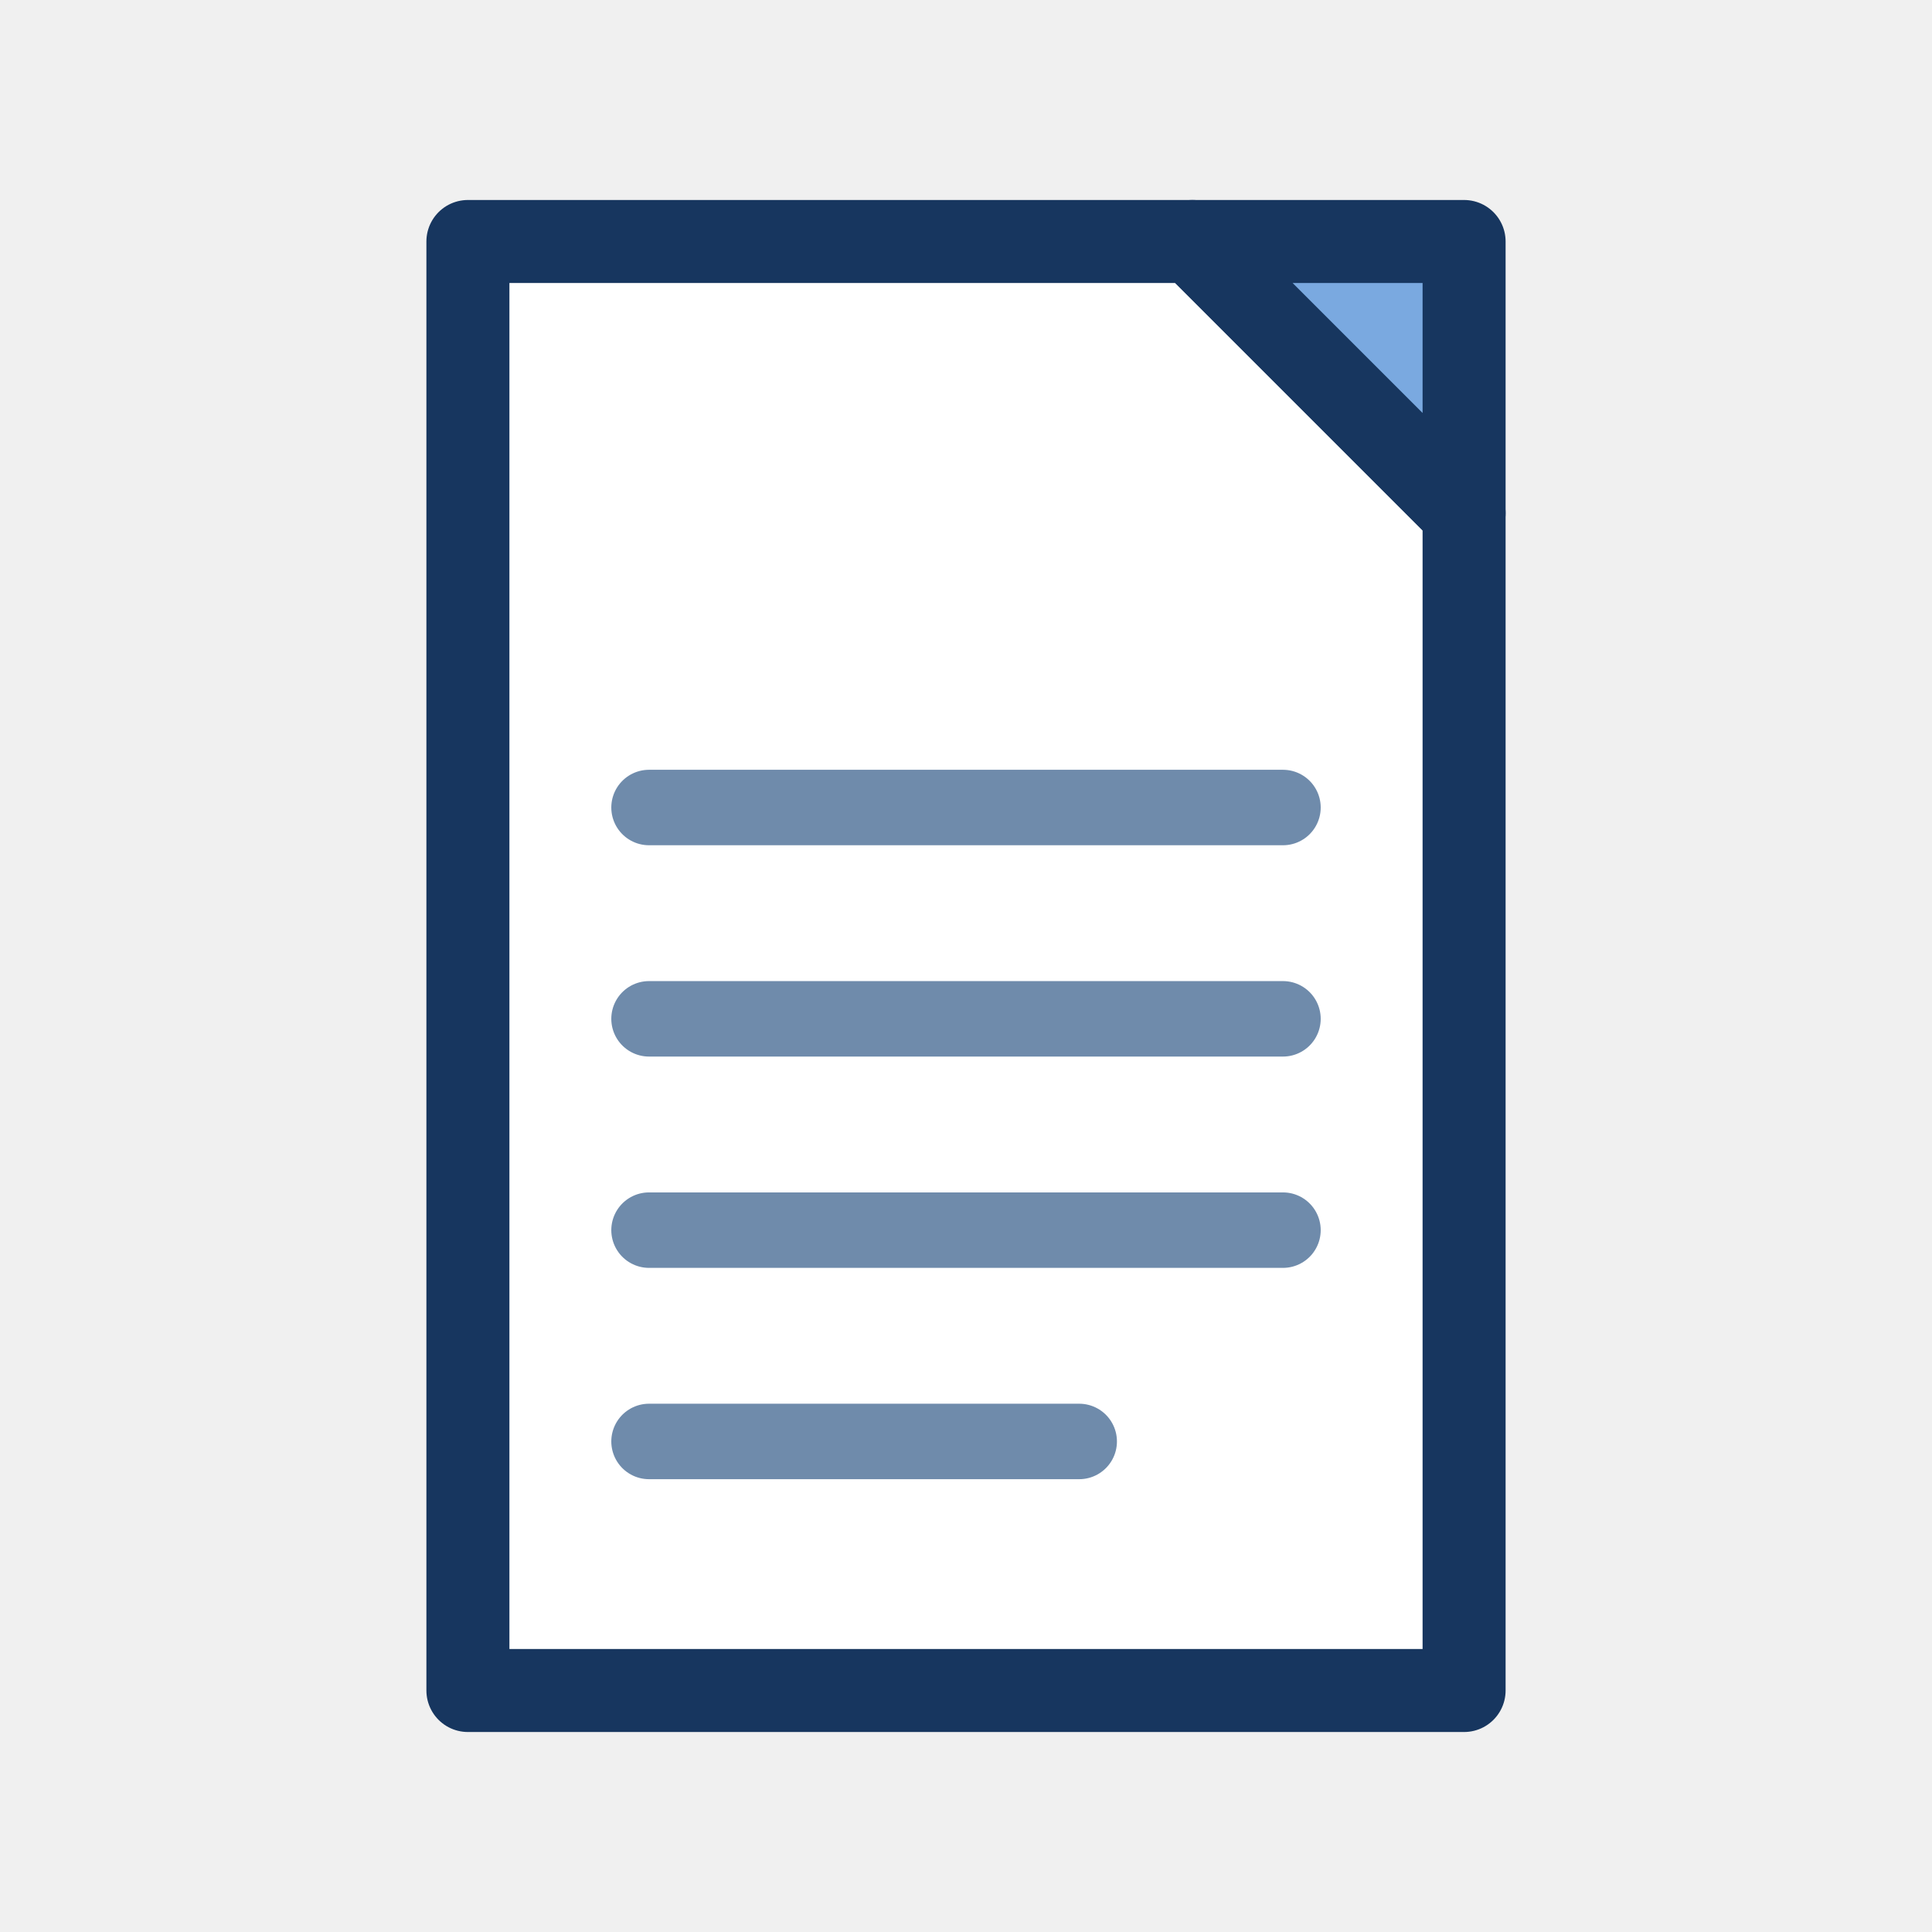
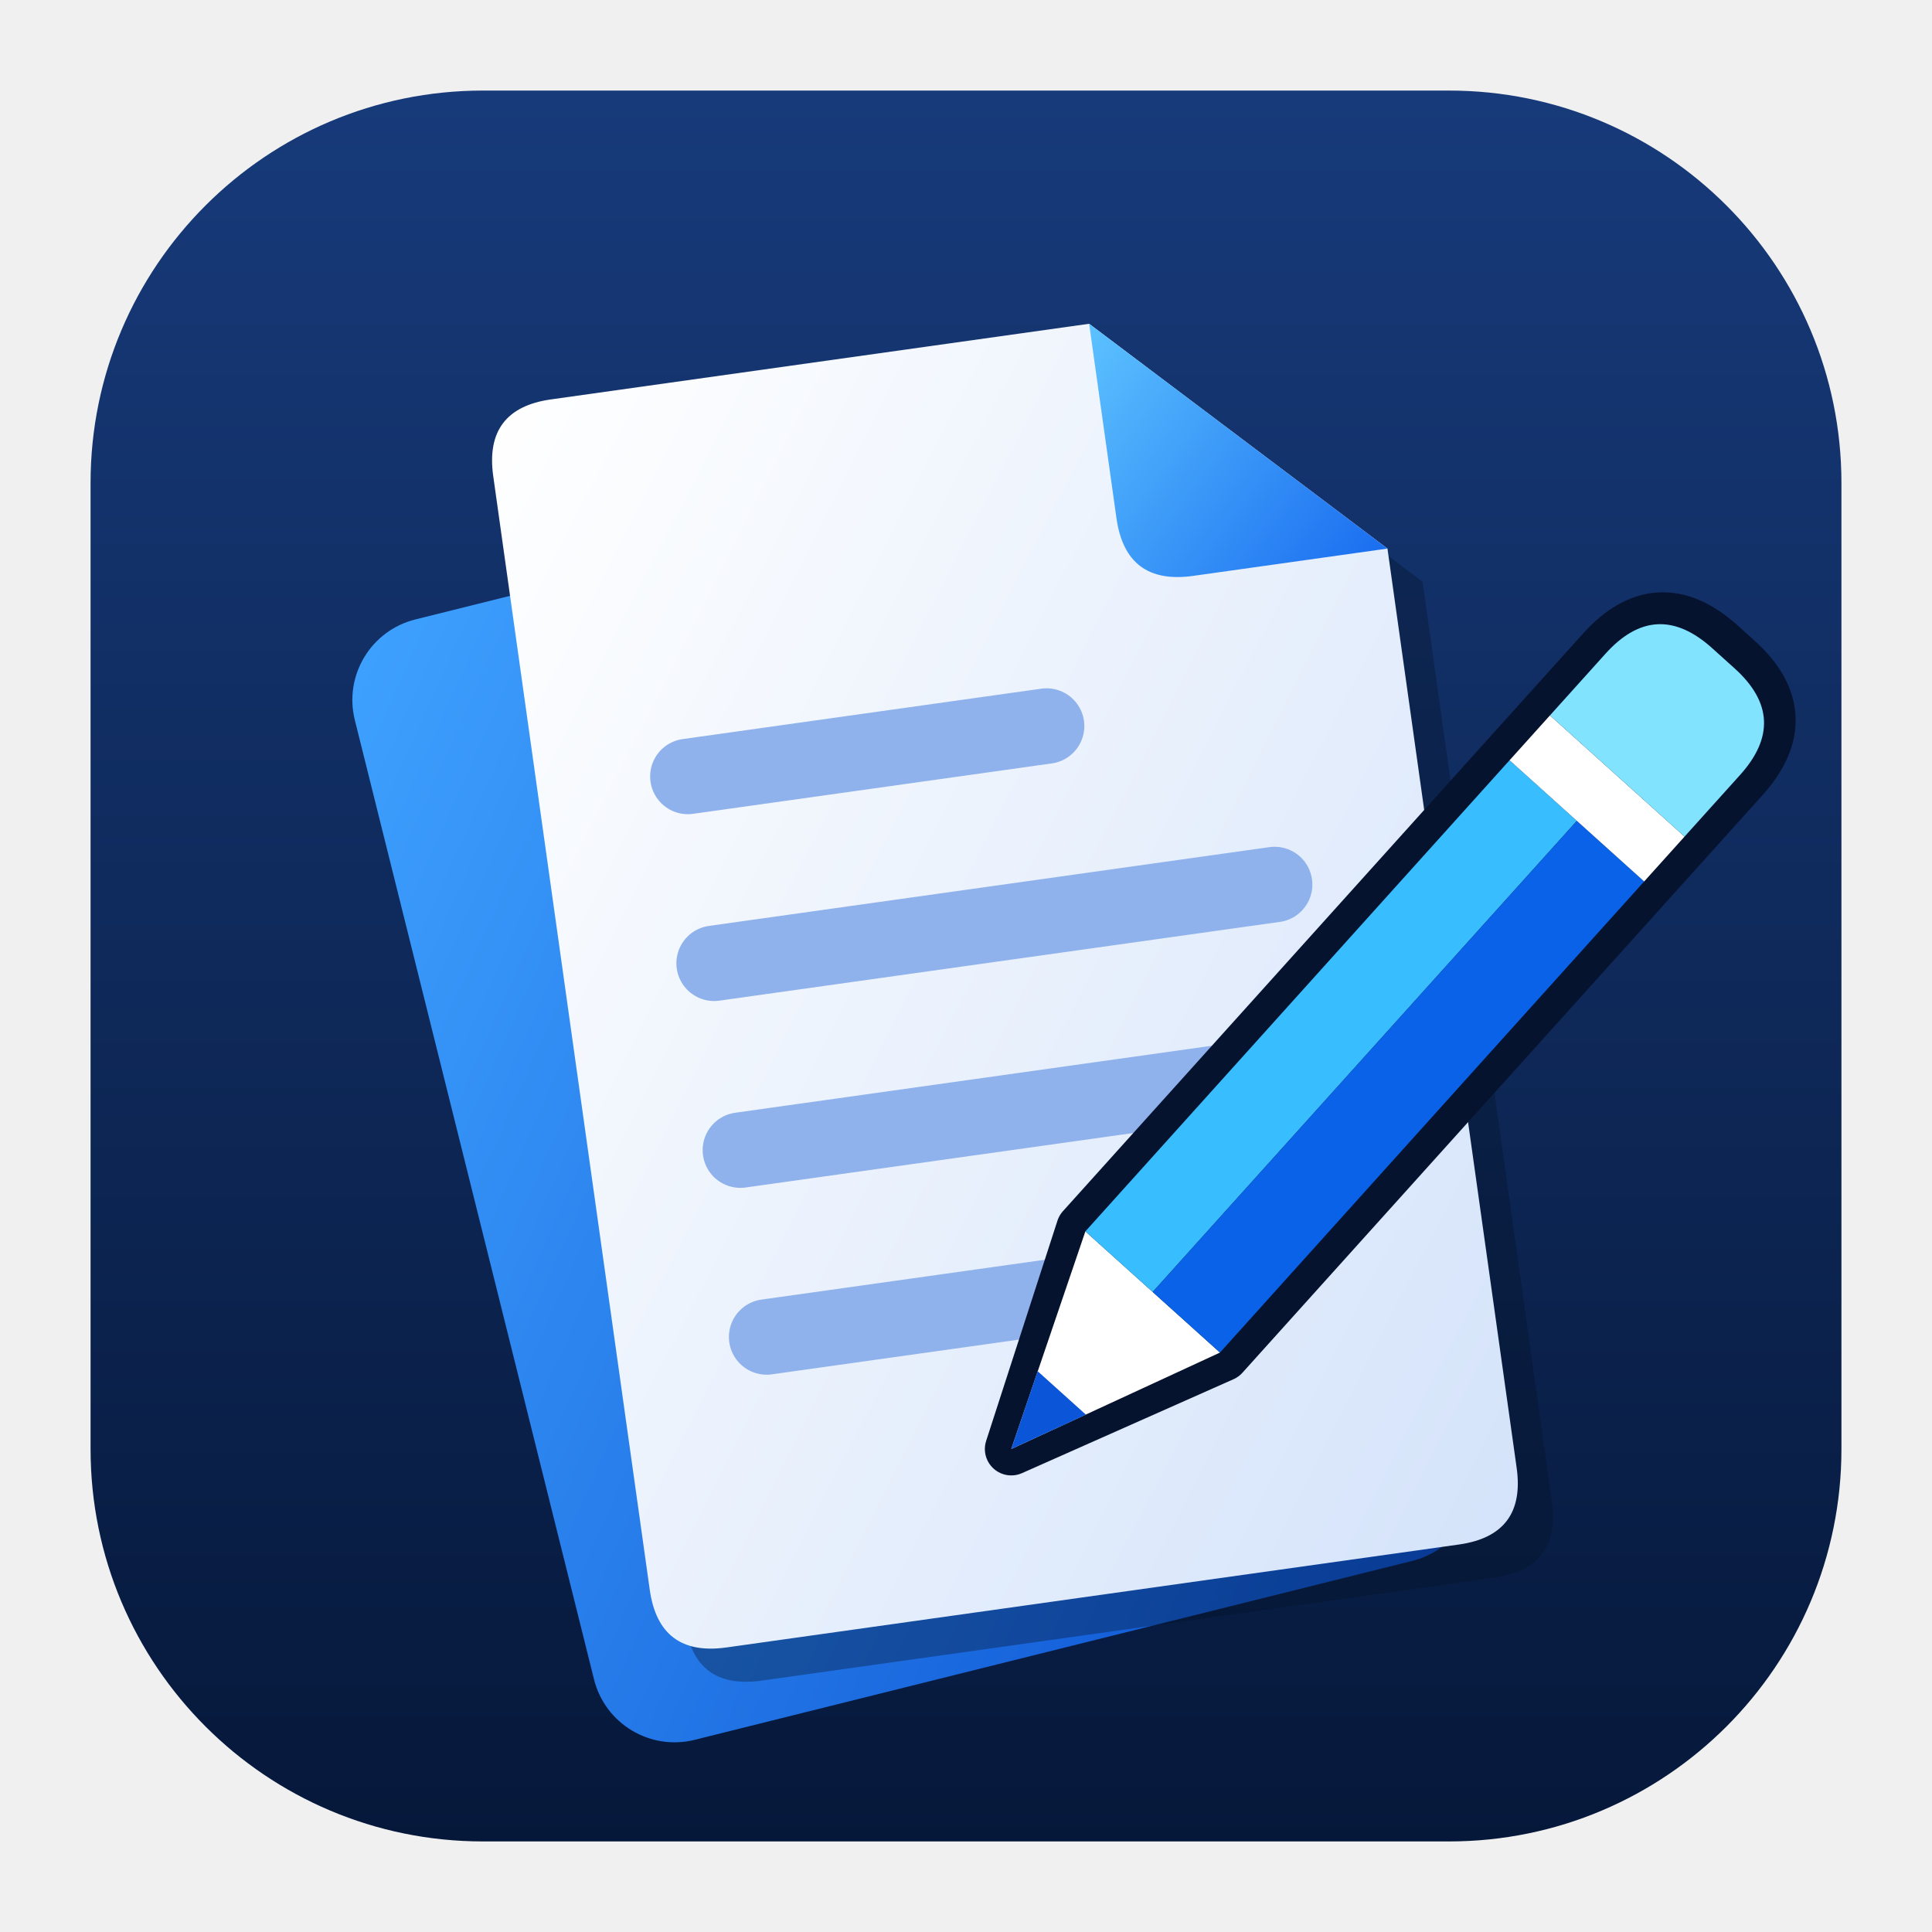
<svg xmlns="http://www.w3.org/2000/svg" width="512" height="512" viewBox="0 0 512 512">
-   <path d="M124 64 H316 L388 136 V448 H124 Z" fill="#ffffff" stroke="#17365f" stroke-width="22" stroke-linejoin="round" />
-   <path d="M316 64 H388 V136 Z" fill="#7aa9e0" stroke="#17365f" stroke-width="22" stroke-linejoin="round" />
-   <g stroke="#6f8bab" stroke-width="20" stroke-linecap="round">
-     <path d="M172 214 H340" />
-     <path d="M172 270 H340" />
-     <path d="M172 326 H340" />
-     <path d="M172 382 H286" />
+   <defs>
+     <linearGradient id="bg" x1="0" y1="0" x2="0" y2="1">
+       <stop offset="0" stop-color="#173a7a" />
+       <stop offset="1" stop-color="#06183a" />
+     </linearGradient>
+     <linearGradient id="back" x1="0" y1="0" x2="1" y2="1">
+       <stop offset="0" stop-color="#3fa2ff" />
+       <stop offset="1" stop-color="#0a4fd0" />
+     </linearGradient>
+     <linearGradient id="page" x1="0" y1="0" x2="1" y2="1">
+       <stop offset="0" stop-color="#ffffff" />
+       <stop offset="1" stop-color="#d4e3fa" />
+     </linearGradient>
+     <linearGradient id="fold" x1="0" y1="0" x2="1" y2="1">
+       <stop offset="0" stop-color="#5cc2ff" />
+       <stop offset="1" stop-color="#1a6ef0" />
+     </linearGradient>
+   </defs>
+   <rect x="24" y="24" width="464" height="464" rx="104" fill="url(#bg)" />
+   <g transform="rotate(-14 256 270)">
+     <rect x="118" y="132" width="240" height="306" rx="22" fill="url(#back)" />
+   </g>
+   <g transform="rotate(-8 256 256)">
+     <path d="M150 92 H312 L382 162 V408 Q382 426 364 426 H168 Q150 426 150 408 V110 Q150 92 168 92 Z" fill="#041026" opacity="0.35" transform="translate(8 10)" />
+     <path d="M168 92 H312 L382 162 V408 Q382 426 364 426 H168 Q150 426 150 408 V110 Q150 92 168 92 Z" fill="url(#page)" />
+     <path d="M312 92 L382 162 H330 Q312 162 312 144 Z" fill="url(#fold)" />
+     <g stroke="#8fb2ec" stroke-width="20" stroke-linecap="round">
+       <path d="M190 196 H286" />
+       <path d="M190 246 H340" />
+       <path d="M190 296 H340" />
+       <path d="M190 346 H296" />
+     </g>
+   </g>
+   <g transform="translate(268 384) rotate(-48)">
+     <path d="M0 0 L56 -25 H262 Q284 -25 284 -3 V3 Q284 25 262 25 H56 Z" fill="#06132e" stroke="#06132e" stroke-width="14" stroke-linejoin="round" />
+     <path d="M0 0 L56 -24 V24 Z" fill="#ffffff" />
+     <path d="M0 0 L20 -8.6 V8.6 Z" fill="#0a55d8" />
+     <rect x="56" y="-24" width="168" height="24" fill="#38bdff" />
+     <rect x="56" y="0" width="168" height="24" fill="#0a62e8" />
+     <rect x="224" y="-24" width="16" height="48" fill="#ffffff" />
+     <path d="M240 -24 H262 Q282 -24 282 -4 V4 Q282 24 262 24 H240 Z" fill="#82e3ff" />
  </g>
</svg>
